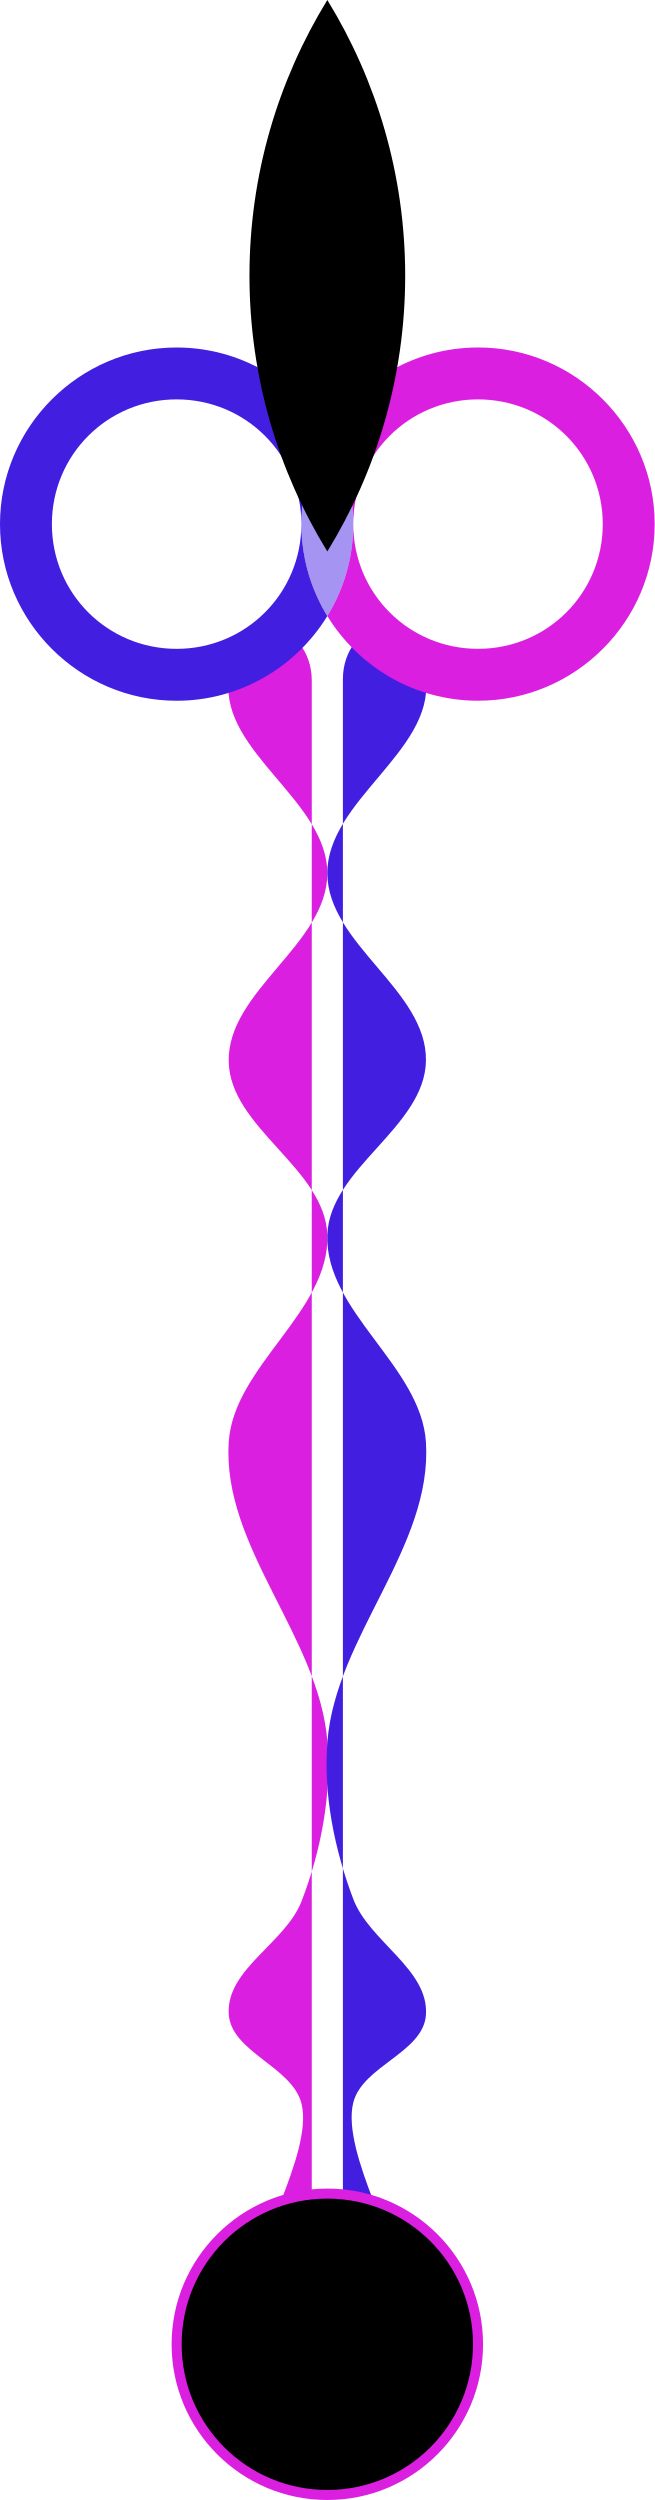
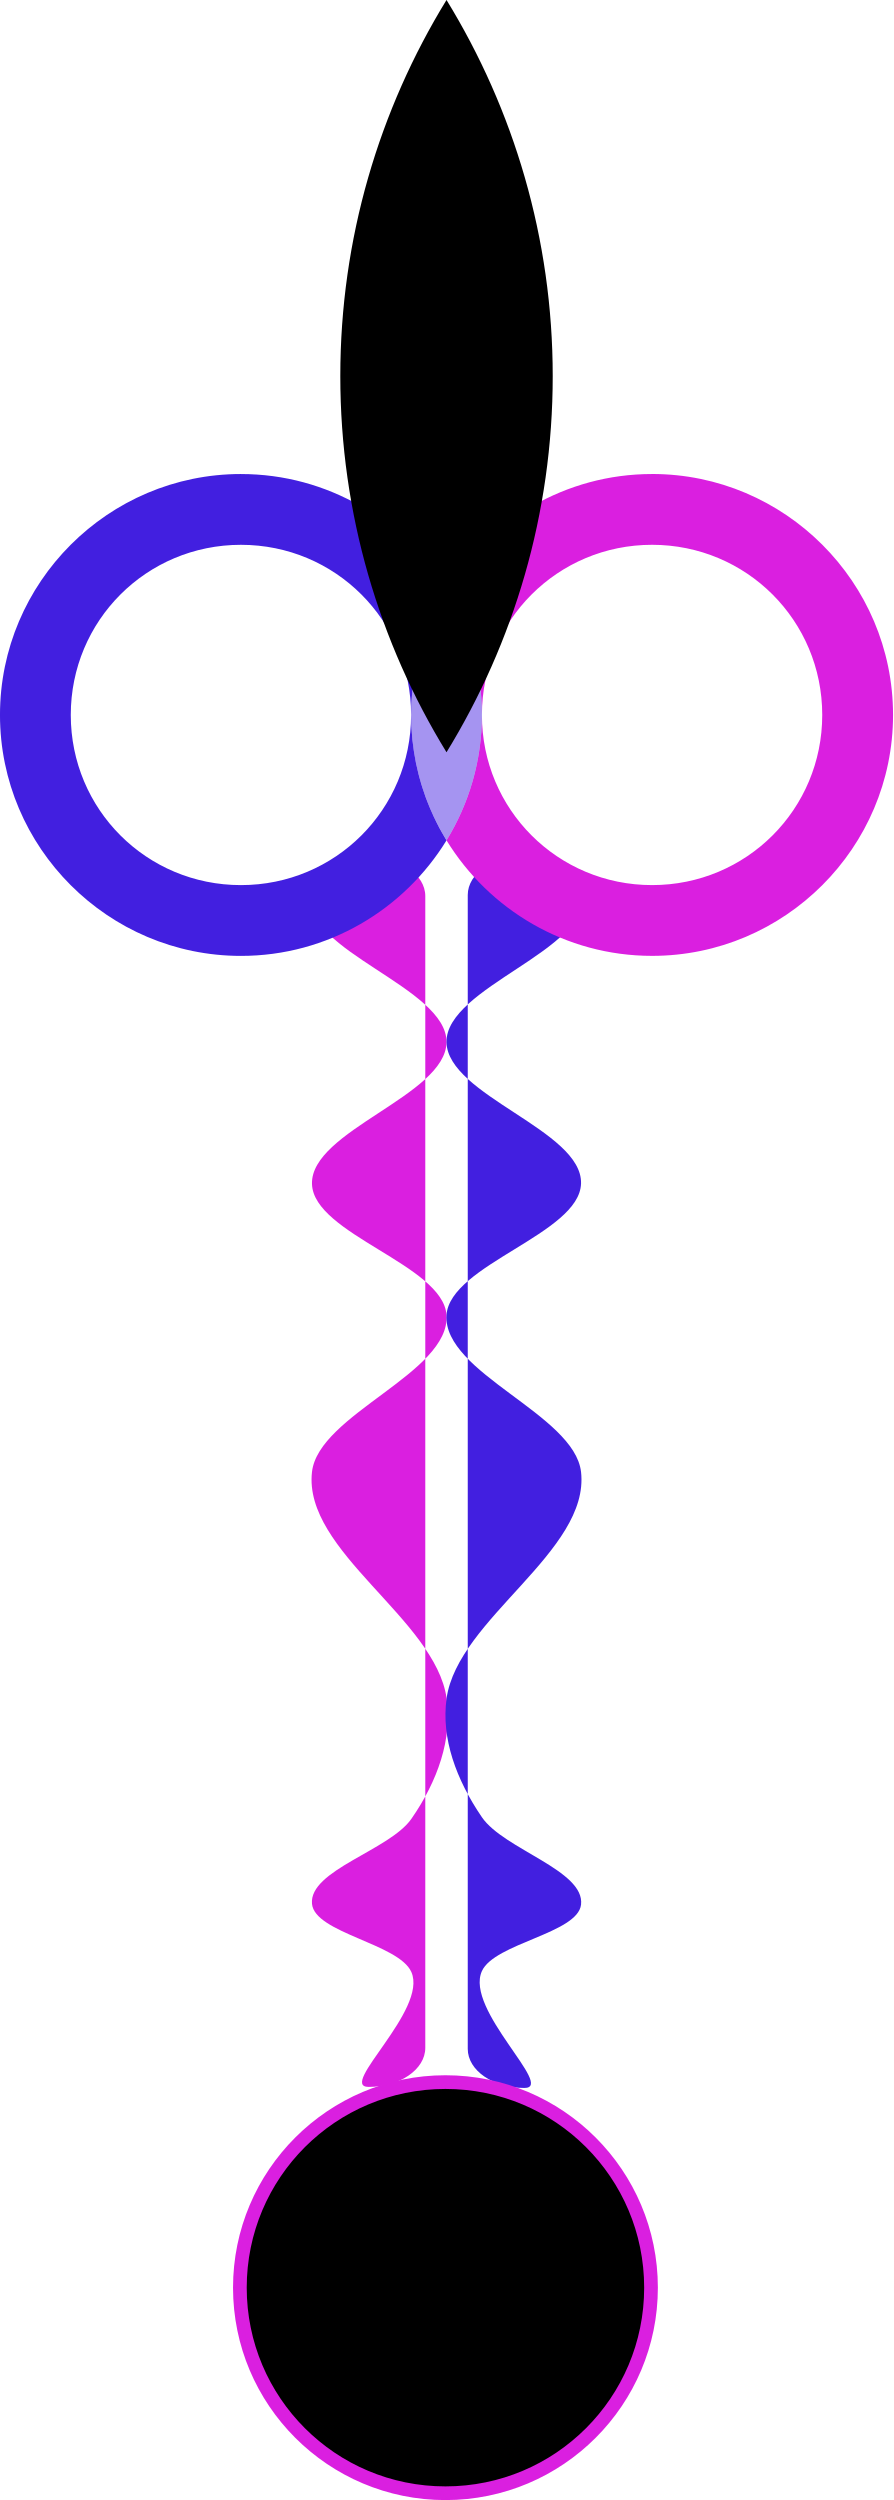
- <svg xmlns="http://www.w3.org/2000/svg" version="1.1" viewBox="0 0 63.062 240.82">
+ <svg xmlns="http://www.w3.org/2000/svg" version="1.1" viewBox="0 0 63.062 176.54">
  <g transform="translate(31.531 316.46)">
-     <g transform="matrix(1 0 0 1.2443 0 61.316)" stroke-linecap="round">
+     <g transform="matrix(1 0 0 .68949 0 -80.169)" stroke-linecap="round">
      <g fill="#da1fe0">
        <path d="m-5.5-250.93v117.96" color="#000000" style="-inkscape-stroke:none" />
        <path d="m-5.5-254.93c-2.209 0-3.782 2.298-4 4-0.713 5.569 9.542 9.362 9.5 14.961-0.041 5.471-9.613 9.059-9.5 14.53 0.107 5.147 9.265 8.28 9.5 13.425 0.271 5.925-9.039 10.148-9.5 16.065-0.633 8.118 8.708 15.067 9.507 23.176 0.409 4.157-0.623 8.457-2.487 12.348-1.547 3.229-7.244 5.257-7.019 8.712 0.195 2.99 6.142 4.079 7.019 6.988 1.173 3.889-5.229 11.757-3.019 11.757s4-1.791 4-4v-117.96c0-2.209-1.791-4-4-4z" color="#000000" style="-inkscape-stroke:none" />
      </g>
      <path d="m5.5-251.04v118.18" color="#000000" fill="#da1fe0" style="-inkscape-stroke:none" />
      <path d="m5.5-255.04c-2.209 0-4 1.791-4 4v118.18c0 2.209 1.791 4 4 4s-4.235-8.024-3-11.972c0.892-2.853 6.762-3.865 7-6.8 0.285-3.518-5.447-5.658-7-8.955-1.814-3.85-2.89-8.082-2.493-12.187 0.784-8.109 10.129-15.059 9.493-23.176-0.463-5.917-9.764-10.14-9.5-16.065 0.23-5.161 9.404-8.316 9.5-13.48 0.102-5.454-9.444-9.02-9.5-14.475-0.058-5.631 10.228-9.469 9.5-15.07-0.221-1.701-1.791-4-4-4z" color="#000000" fill="#421fe0" style="-inkscape-stroke:none" />
    </g>
-     <path d="m14.516-90.64a14.516 14.516 0 0 1-14.516 14.516 14.516 14.516 0 0 1-14.516-14.516 14.516 14.516 0 0 1 14.516-14.516 14.516 14.516 0 0 1 14.516 14.516z" color="#000000" style="-inkscape-stroke:none" />
-     <path d="m0-105.64c-8.278 0-15 6.721-15 15 0 8.278 6.721 15 15 15s15-6.721 15-15c-2e-6 -8.278-6.721-15-15-15zm0 0.967c7.756 0 14.033 6.277 14.033 14.033 0 7.756-6.277 14.033-14.033 14.033s-14.033-6.277-14.033-14.033c2e-6 -7.756 6.277-14.033 14.033-14.033z" color="#000000" fill="#da1fe0" style="-inkscape-stroke:none" />
+     <g transform="translate(-.075439 -64.274)">
+       <path d="m14.516-90.64a14.516 14.516 0 0 1-14.516 14.516 14.516 14.516 0 0 1-14.516-14.516 14.516 14.516 0 0 1 14.516-14.516 14.516 14.516 0 0 1 14.516 14.516z" color="#000000" style="-inkscape-stroke:none" />
+       <path d="m0-105.64c-8.278 0-15 6.721-15 15 0 8.278 6.721 15 15 15s15-6.721 15-15c-2e-6 -8.278-6.721-15-15-15zm0 0.967c7.756 0 14.033 6.277 14.033 14.033 0 7.756-6.277 14.033-14.033 14.033s-14.033-6.277-14.033-14.033c2e-6 -7.756 6.277-14.033 14.033-14.033z" color="#000000" fill="#da1fe0" style="-inkscape-stroke:none" />
+     </g>
    <g transform="matrix(1 0 0 .99984 0 -.051891)">
      <path d="m-14.516-282.98c-9.368 0-17.016 7.649-17.016 17.018s7.647 17.016 17.016 17.016c6.129 0 11.519-3.274 14.516-8.16-0.058-0.095-0.114-0.191-0.17-0.287-0.055-0.094-0.111-0.188-0.164-0.283-0.062-0.111-0.124-0.222-0.184-0.334-0.069-0.129-0.134-0.26-0.199-0.391-0.063-0.126-0.124-0.252-0.184-0.379-0.068-0.145-0.133-0.292-0.197-0.439-0.044-0.102-0.088-0.205-0.131-0.309-0.048-0.117-0.095-0.235-0.141-0.354-0.039-0.102-0.08-0.204-0.117-0.307-0.012-0.033-0.022-0.067-0.033-0.1-0.059-0.165-0.116-0.332-0.17-0.5-0.033-0.102-0.065-0.204-0.096-0.307-0.043-0.144-0.084-0.288-0.123-0.434-0.025-0.093-0.051-0.186-0.074-0.279-0.059-0.232-0.113-0.466-0.162-0.701-0.009-0.042-0.017-0.085-0.025-0.127-0.04-0.202-0.076-0.407-0.109-0.611-0.011-0.069-0.023-0.138-0.033-0.207-0.035-0.235-0.067-0.471-0.092-0.709-4.157e-4 -4e-3 -0.002-8e-3 -0.002-0.012-0.008-0.076-0.013-0.154-0.02-0.23-0.016-0.18-0.03-0.36-0.041-0.541-0.005-0.081-0.01-0.162-0.014-0.244-0.012-0.256-0.02-0.513-0.02-0.771 0 6.666-5.349 12.016-12.016 12.016-6.666 0-12.016-5.349-12.016-12.016s5.349-12.018 12.016-12.018c6.666 0 12.016 5.351 12.016 12.018 0-0.259 0.008-0.516 0.02-0.771 0.004-0.082 0.009-0.163 0.014-0.244 0.011-0.181 0.025-0.361 0.041-0.541 0.007-0.077 0.011-0.154 0.02-0.23 4.131e-4 -4e-3 0.002-8e-3 0.002-0.012 0.025-0.238 0.057-0.474 0.092-0.709 0.01-0.07 0.022-0.141 0.033-0.211 0.032-0.196 0.067-0.392 0.105-0.586 0.011-0.053 0.02-0.107 0.031-0.16 0.048-0.231 0.101-0.46 0.158-0.688 0.024-0.094 0.051-0.187 0.076-0.281 0.039-0.145 0.08-0.29 0.123-0.434 0.031-0.104 0.063-0.208 0.096-0.311 0.041-0.128 0.087-0.256 0.131-0.383 0.025-0.071 0.047-0.143 0.072-0.213 0.042-0.116 0.088-0.229 0.133-0.344 0.04-0.103 0.079-0.206 0.121-0.309 0.044-0.106 0.089-0.211 0.135-0.316 0.064-0.147 0.129-0.294 0.197-0.439 0.067-0.144 0.138-0.286 0.209-0.428 0.053-0.106 0.106-0.211 0.162-0.316 0.065-0.123 0.131-0.244 0.199-0.365 0.052-0.093 0.106-0.185 0.16-0.277 0.056-0.096 0.112-0.192 0.17-0.287-2.996-4.887-8.387-8.162-14.516-8.162z" fill="#421fe0" />
      <path d="m14.516-282.98c-6.129 0-11.519 3.275-14.516 8.162 1.584 2.583 2.5 5.616 2.5 8.855 0-6.666 5.349-12.018 12.016-12.018 6.666 0 12.016 5.351 12.016 12.018s-5.349 12.016-12.016 12.016c-6.666 0-12.016-5.349-12.016-12.016 0 3.24-0.916 6.273-2.5 8.855 2.996 4.887 8.387 8.16 14.516 8.16 9.368 0 17.016-7.647 17.016-17.016s-7.647-17.018-17.016-17.018zm-14.516 25.873c-0.058-0.095-0.114-0.191-0.17-0.287 0.056 0.096 0.112 0.192 0.17 0.287zm0-17.711c-0.058 0.095-0.114 0.191-0.17 0.287 0.056-0.096 0.112-0.192 0.17-0.287zm-0.33 0.564c-0.068 0.121-0.134 0.243-0.199 0.365 0.065-0.123 0.131-0.244 0.199-0.365zm-0.361 0.682c-0.071 0.142-0.141 0.284-0.209 0.428 0.068-0.144 0.138-0.286 0.209-0.428zm-0.406 0.867c-0.046 0.105-0.091 0.21-0.135 0.316 0.044-0.106 0.089-0.212 0.135-0.316zm-0.256 0.625c-0.044 0.115-0.091 0.228-0.133 0.344 0.042-0.116 0.088-0.229 0.133-0.344zm-0.336 0.939c-0.033 0.103-0.065 0.207-0.096 0.311 0.031-0.104 0.063-0.207 0.096-0.311zm-0.219 0.744c-0.025 0.094-0.052 0.187-0.076 0.281 0.024-0.094 0.051-0.187 0.076-0.281zm-0.234 0.969c-0.011 0.053-0.021 0.107-0.031 0.16 0.011-0.053 0.02-0.107 0.031-0.16zm-0.137 0.746c-0.011 0.07-0.023 0.14-0.033 0.211 0.011-0.07 0.022-0.141 0.033-0.211zm-0.127 0.932c-0.008 0.076-0.013 0.154-0.02 0.23 0.007-0.077 0.011-0.154 0.02-0.23zm-0.061 0.771c-0.005 0.081-0.01 0.162-0.014 0.244 0.004-0.082 0.009-0.163 0.014-0.244zm-0.014 1.787c0.004 0.082 0.009 0.163 0.014 0.244-0.005-0.081-0.01-0.163-0.014-0.244zm0.055 0.785c0.007 0.077 0.011 0.154 0.02 0.23-0.008-0.076-0.012-0.154-0.02-0.23zm0.113 0.951c0.01 0.069 0.022 0.138 0.033 0.207-0.011-0.069-0.023-0.138-0.033-0.207zm0.143 0.818c0.008 0.042 0.017 0.085 0.025 0.127-0.009-0.042-0.017-0.085-0.025-0.127zm0.188 0.828c0.024 0.093 0.049 0.186 0.074 0.279-0.025-0.093-0.051-0.186-0.074-0.279zm0.197 0.713c0.031 0.103 0.063 0.205 0.096 0.307-0.033-0.102-0.065-0.204-0.096-0.307zm0.299 0.906c0.037 0.103 0.078 0.205 0.117 0.307-0.039-0.102-0.08-0.203-0.117-0.307zm0.258 0.66c0.042 0.103 0.086 0.206 0.131 0.309-0.044-0.102-0.088-0.205-0.131-0.309zm0.328 0.748c0.06 0.127 0.121 0.253 0.184 0.379-0.063-0.125-0.124-0.252-0.184-0.379zm0.383 0.77c0.06 0.112 0.121 0.223 0.184 0.334-0.062-0.111-0.124-0.222-0.184-0.334z" fill="#da1fe0" />
      <path d="m0-274.82c-1.584 2.583-2.5 5.616-2.5 8.855 0 3.24 0.916 6.273 2.5 8.855 1.584-2.583 2.5-5.616 2.5-8.855 0-3.24-0.916-6.272-2.5-8.855z" fill="#421fe0" fill-opacity=".476" />
      <path d="m5e-7 -316.46c-4.752 7.75-7.5 16.848-7.5 26.566 0 9.719 2.748 18.818 7.5 26.566 4.751-7.749 7.5-16.848 7.5-26.566 0-9.718-2.749-18.817-7.5-26.566z" color="#000000" stroke-width="3" style="-inkscape-stroke:none" />
    </g>
  </g>
</svg>
